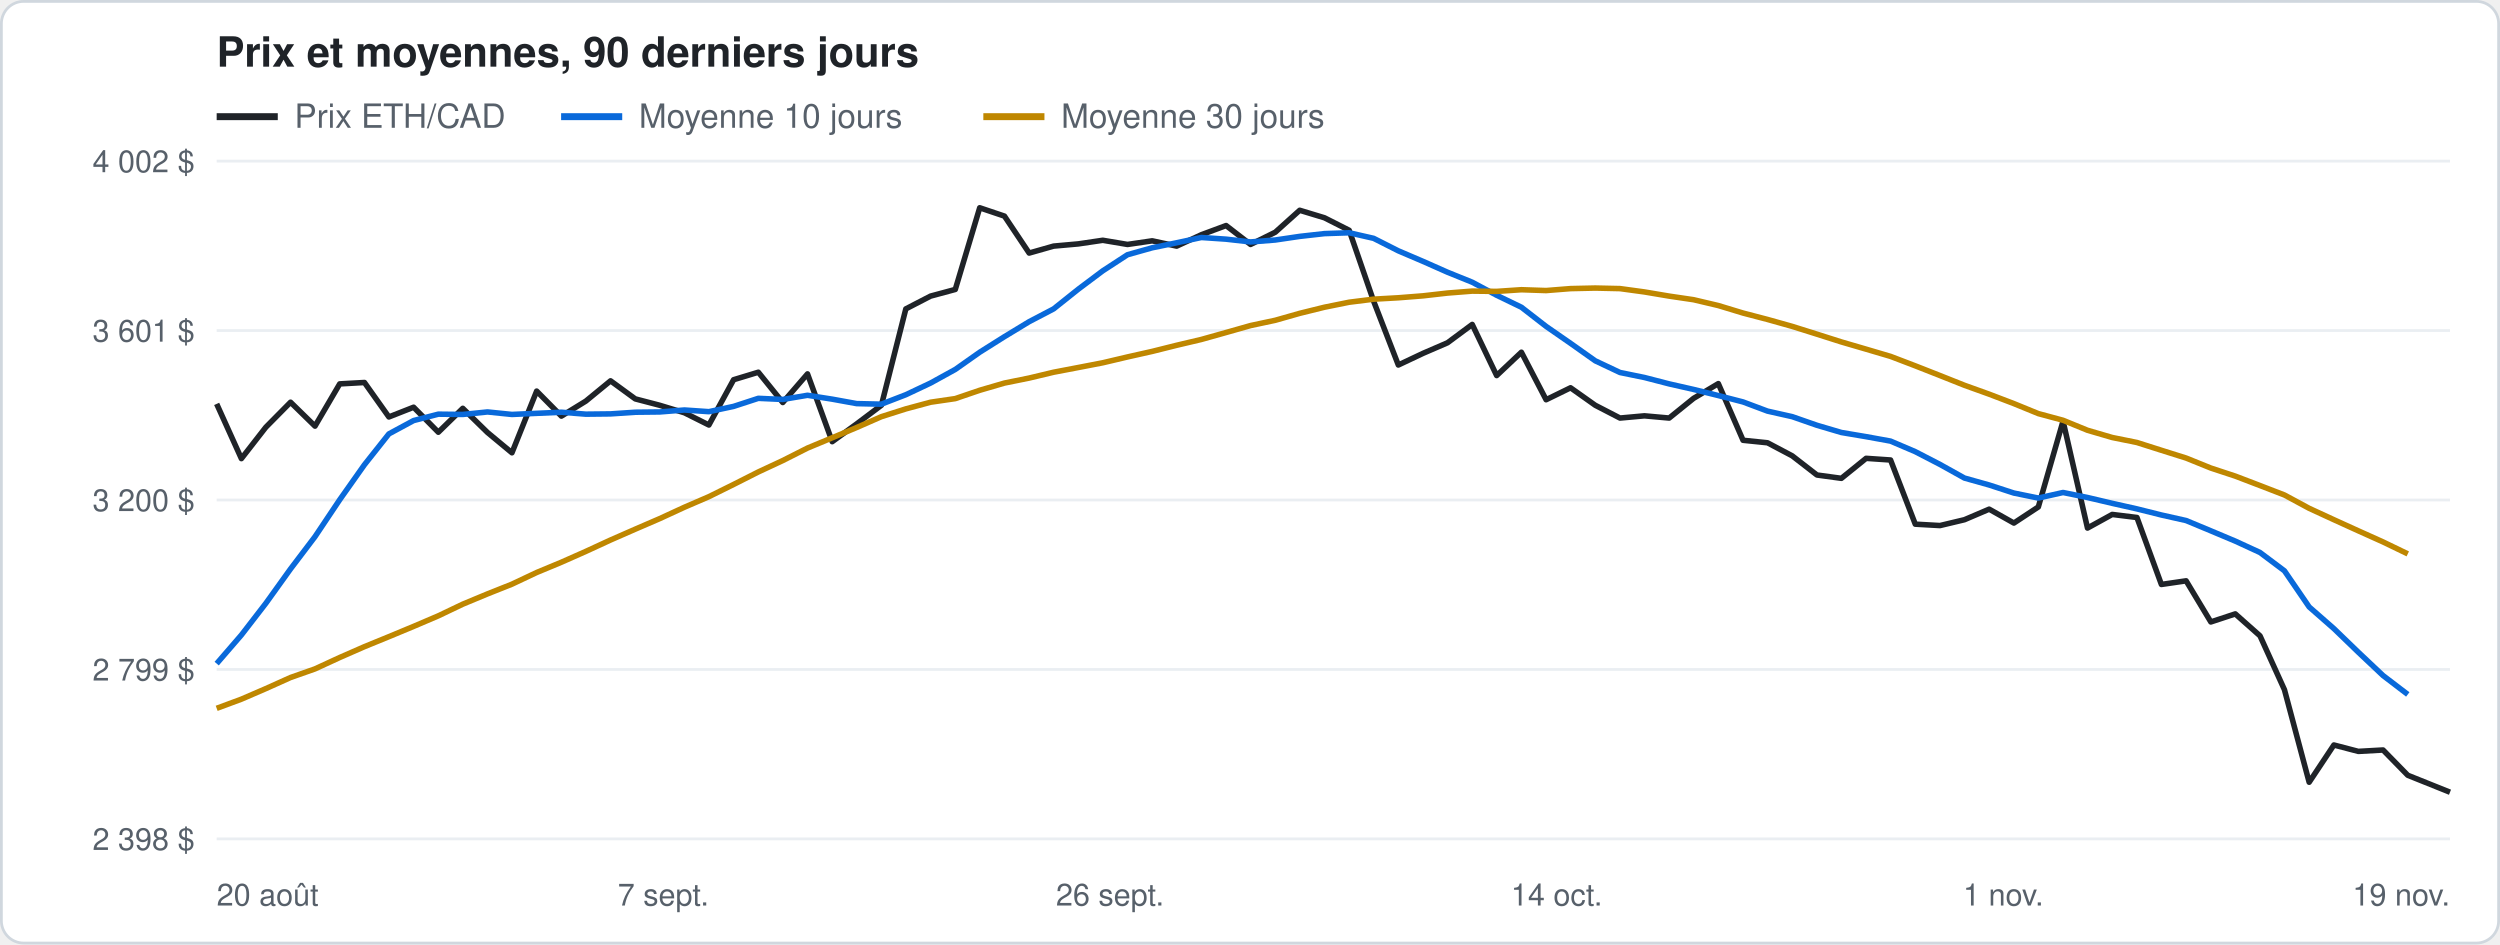
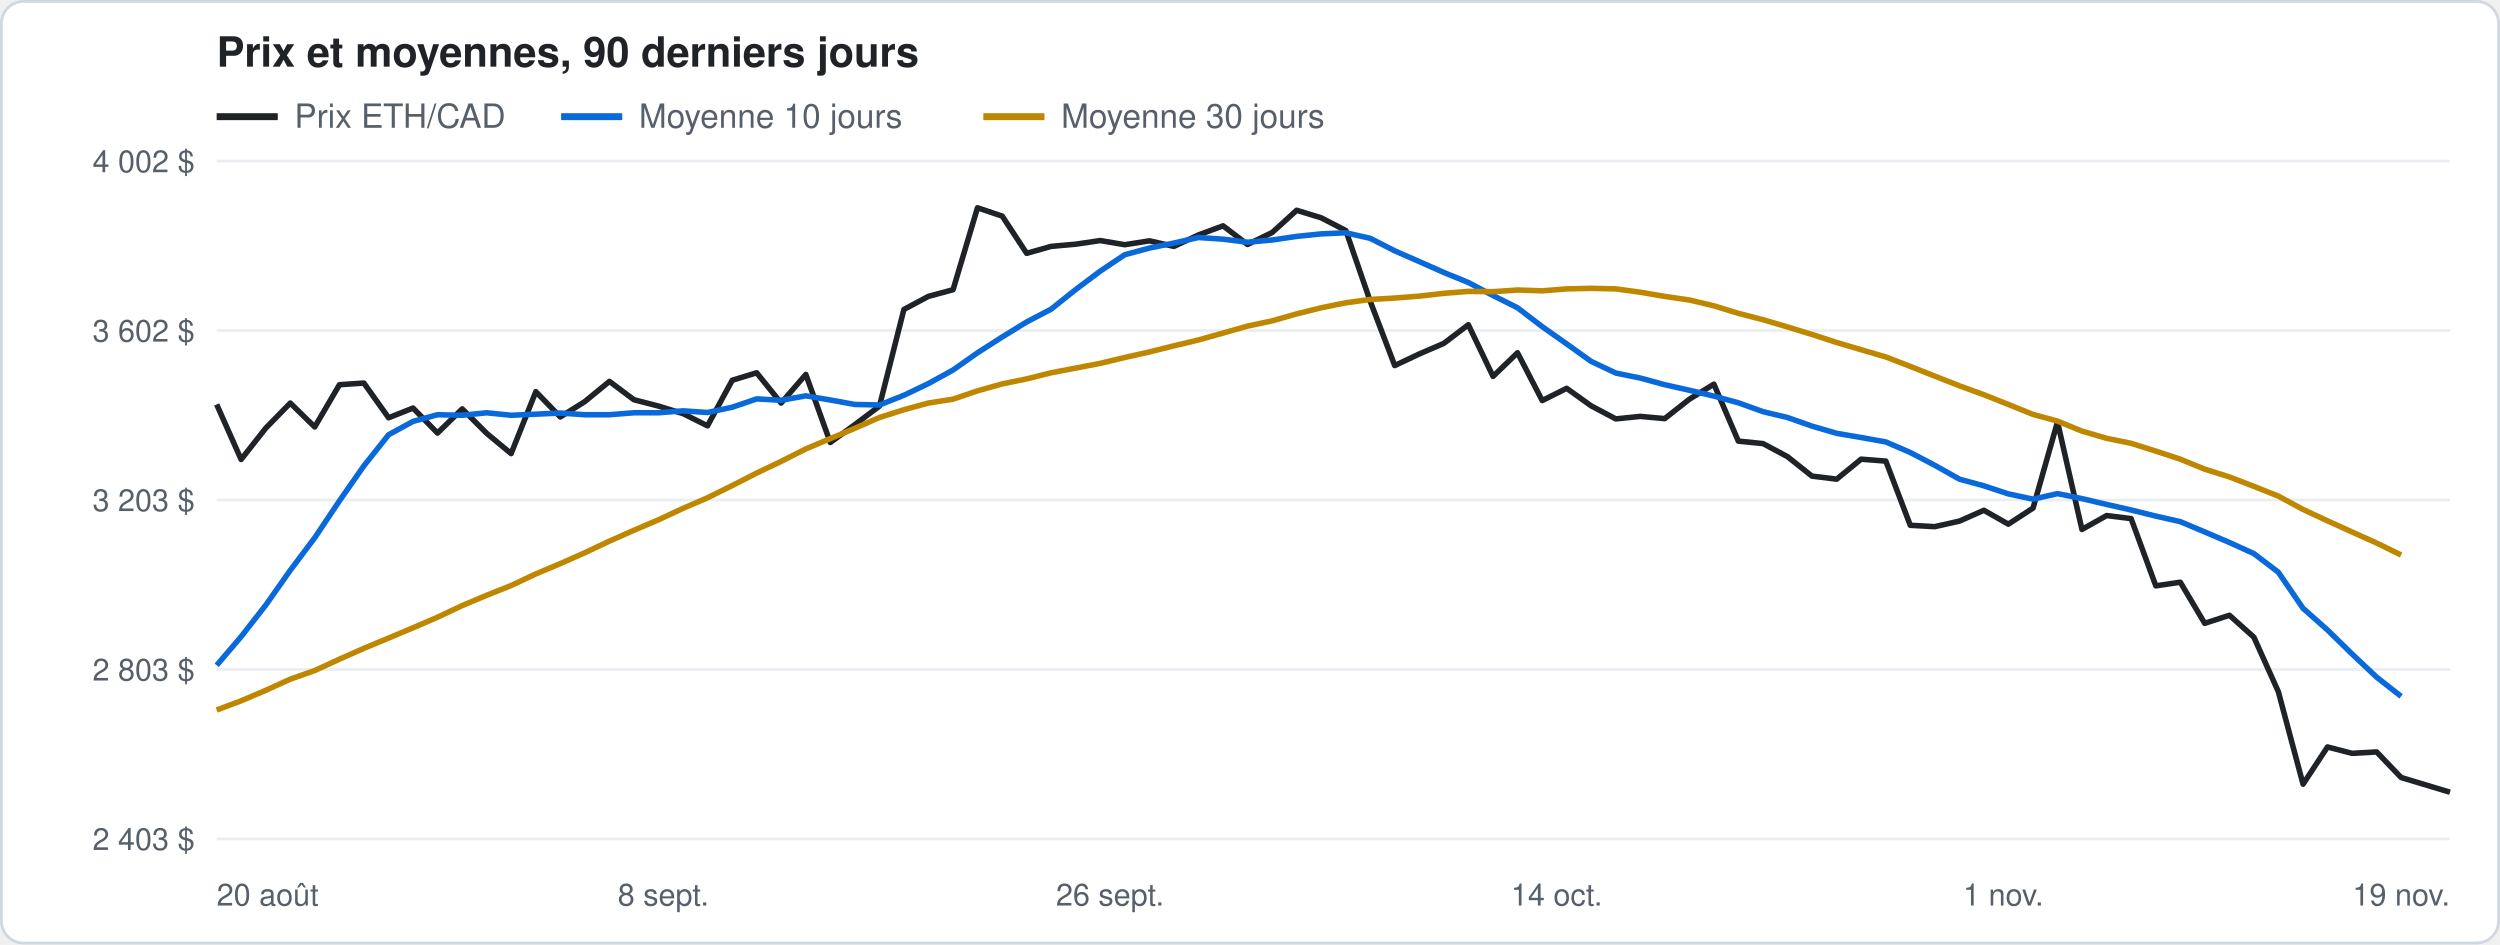
<svg xmlns="http://www.w3.org/2000/svg" width="900" height="340" viewBox="0 0 900 340" font-family="-apple-system, Segoe UI, Helvetica, Arial, sans-serif">
  <rect x="0.5" y="0.5" width="899" height="339" rx="8" fill="#ffffff" stroke="#d0d7de" />
  <text x="78" y="24" font-size="15" font-weight="600" fill="#1f2328">Prix et moyennes, 90 derniers jours</text>
  <line x1="78" y1="42" x2="100" y2="42" stroke="#1f2328" stroke-width="2.5" />
  <text x="106" y="46" font-size="12" fill="#57606a">Prix ETH/CAD</text>
  <line x1="202" y1="42" x2="224" y2="42" stroke="#0969da" stroke-width="2.5" />
  <text x="230" y="46" font-size="12" fill="#57606a">Moyenne 10 jours</text>
  <line x1="354" y1="42" x2="376" y2="42" stroke="#bf8700" stroke-width="2.5" />
  <text x="382" y="46" font-size="12" fill="#57606a">Moyenne 30 jours</text>
  <line x1="78" y1="302.0" x2="882" y2="302.0" stroke="#eaeef2" />
-   <text x="70" y="306.0" font-size="11" fill="#57606a" text-anchor="end">2 398 $</text>
+   <text x="70" y="306.0" font-size="11" fill="#57606a" text-anchor="end">2 403 $</text>
  <line x1="78" y1="241.0" x2="882" y2="241.0" stroke="#eaeef2" />
-   <text x="70" y="245.0" font-size="11" fill="#57606a" text-anchor="end">2 799 $</text>
+   <text x="70" y="245.0" font-size="11" fill="#57606a" text-anchor="end">2 803 $</text>
  <line x1="78" y1="180.0" x2="882" y2="180.0" stroke="#eaeef2" />
-   <text x="70" y="184.0" font-size="11" fill="#57606a" text-anchor="end">3 200 $</text>
+   <text x="70" y="184.0" font-size="11" fill="#57606a" text-anchor="end">3 203 $</text>
  <line x1="78" y1="119.0" x2="882" y2="119.0" stroke="#eaeef2" />
-   <text x="70" y="123.0" font-size="11" fill="#57606a" text-anchor="end">3 601 $</text>
+   <text x="70" y="123.0" font-size="11" fill="#57606a" text-anchor="end">3 602 $</text>
  <line x1="78" y1="58.0" x2="882" y2="58.0" stroke="#eaeef2" />
  <text x="70" y="62.0" font-size="11" fill="#57606a" text-anchor="end">4 002 $</text>
  <text x="78.0" y="326" font-size="11" fill="#57606a" text-anchor="start">20 août</text>
-   <text x="238.8" y="326" font-size="11" fill="#57606a" text-anchor="middle">7 sept.</text>
+   <text x="238.8" y="326" font-size="11" fill="#57606a" text-anchor="middle">8 sept.</text>
  <text x="399.6" y="326" font-size="11" fill="#57606a" text-anchor="middle">26 sept.</text>
  <text x="560.4" y="326" font-size="11" fill="#57606a" text-anchor="middle">14 oct.</text>
  <text x="721.2" y="326" font-size="11" fill="#57606a" text-anchor="middle">1 nov.</text>
  <text x="882.0" y="326" font-size="11" fill="#57606a" text-anchor="end">19 nov.</text>
-   <polyline points="78.0,145.4 86.9,165.1 95.7,153.8 104.6,144.8 113.4,153.4 122.3,138.2 131.2,137.7 140.0,150.1 148.9,146.6 157.8,155.6 166.6,147.0 175.5,155.7 184.3,163.0 193.2,140.8 202.1,149.8 210.9,144.4 219.8,137.1 228.7,143.6 237.5,145.9 246.4,148.6 255.2,153.0 264.1,136.7 273.0,134.0 281.8,144.9 290.7,134.6 299.6,159.0 308.4,152.6 317.3,145.9 326.1,111.2 335.0,106.6 343.9,104.2 352.7,74.8 361.6,77.8 370.5,91.1 379.3,88.6 388.2,87.8 397.0,86.5 405.9,88.0 414.8,86.7 423.6,88.6 432.5,84.5 441.4,81.2 450.2,88.0 459.1,83.6 467.9,75.7 476.8,78.4 485.7,82.9 494.5,108.4 503.4,131.4 512.3,127.2 521.1,123.4 530.0,116.8 538.8,135.2 547.7,126.8 556.6,143.9 565.4,139.6 574.3,145.9 583.2,150.5 592.0,149.7 600.9,150.5 609.7,143.4 618.6,138.1 627.5,158.5 636.3,159.4 645.2,164.1 654.1,171.0 662.9,172.2 671.8,165.0 680.6,165.6 689.5,188.7 698.4,189.2 707.2,187.1 716.1,183.3 725.0,188.3 733.8,182.5 742.7,151.6 751.5,190.1 760.4,185.2 769.3,186.3 778.1,210.4 787.0,209.1 795.9,223.9 804.7,221.0 813.6,228.9 822.4,248.3 831.3,281.6 840.2,268.2 849.0,270.5 857.9,270.0 866.8,279.1 882.0,285.2" fill="none" stroke="#1f2328" stroke-width="2" stroke-linejoin="round" />
-   <polyline points="78.0,238.9 86.9,228.6 95.7,217.2 104.6,204.8 113.4,193.2 122.3,179.9 131.2,167.3 140.0,156.2 148.9,151.4 157.8,149.1 166.6,149.2 175.5,148.3 184.3,149.2 193.2,148.8 202.1,148.4 210.9,149.1 219.8,149.0 228.7,148.4 237.5,148.3 246.4,147.6 255.2,148.2 264.1,146.3 273.0,143.4 281.8,143.8 290.7,142.3 299.6,143.7 308.4,145.3 317.3,145.5 326.1,142.1 335.0,137.9 343.9,133.0 352.7,126.8 361.6,121.2 370.5,115.8 379.3,111.2 388.2,104.1 397.0,97.5 405.9,91.7 414.8,89.2 423.6,87.4 432.5,85.5 441.4,86.1 450.2,87.1 459.1,86.4 467.9,85.1 476.8,84.1 485.7,83.8 494.5,85.8 503.4,90.3 512.3,94.1 521.1,98.0 530.0,101.6 538.8,106.3 547.7,110.6 556.6,117.5 565.4,123.6 574.3,129.9 583.2,134.1 592.0,135.9 600.9,138.2 609.7,140.2 618.6,142.4 627.5,144.7 636.3,148.0 645.2,150.0 654.1,153.1 662.9,155.7 671.8,157.2 680.6,158.8 689.5,162.6 698.4,167.2 707.2,172.1 716.1,174.6 725.0,177.5 733.8,179.3 742.7,177.3 751.5,179.1 760.4,181.2 769.3,183.2 778.1,185.4 787.0,187.4 795.9,191.1 804.7,194.8 813.6,198.9 822.4,205.5 831.3,218.5 840.2,226.3 849.0,234.8 857.9,243.2 866.8,250.0" fill="none" stroke="#0969da" stroke-width="2" stroke-linejoin="round" />
-   <polyline points="78.0,255.0 86.9,251.7 95.7,247.9 104.6,243.9 113.4,240.8 122.3,236.7 131.2,232.8 140.0,229.2 148.9,225.5 157.8,221.7 166.6,217.5 175.5,213.8 184.3,210.3 193.2,206.1 202.1,202.4 210.9,198.5 219.8,194.4 228.7,190.5 237.5,186.7 246.4,182.6 255.2,178.8 264.1,174.4 273.0,169.9 281.8,165.8 290.7,161.3 299.6,157.6 308.4,153.9 317.3,150.0 326.1,147.2 335.0,144.8 343.9,143.5 352.7,140.5 361.6,137.9 370.5,136.1 379.3,134.0 388.2,132.3 397.0,130.6 405.9,128.5 414.8,126.5 423.6,124.3 432.5,122.2 441.4,119.7 450.2,117.2 459.1,115.3 467.9,112.8 476.8,110.6 485.7,108.8 494.5,107.7 503.4,107.2 512.3,106.5 521.1,105.5 530.0,104.8 538.8,104.9 547.7,104.3 556.6,104.6 565.4,103.9 574.3,103.7 583.2,103.9 592.0,105.1 600.9,106.6 609.7,107.9 618.6,110.0 627.5,112.7 636.3,115.0 645.2,117.5 654.1,120.3 662.9,123.1 671.8,125.7 680.6,128.3 689.5,131.7 698.4,135.2 707.2,138.7 716.1,141.9 725.0,145.3 733.8,148.9 742.7,151.3 751.5,154.9 760.4,157.5 769.3,159.3 778.1,162.1 787.0,164.9 795.9,168.5 804.7,171.4 813.6,174.8 822.4,178.2 831.3,183.0 840.2,187.1 849.0,191.1 857.9,195.1 866.8,199.4" fill="none" stroke="#bf8700" stroke-width="2" stroke-linejoin="round" />
+   <polyline points="78.0,145.6 86.8,165.4 95.7,154.1 104.5,145.1 113.3,153.7 122.2,138.5 131.0,137.9 139.9,150.4 148.7,146.9 157.5,155.9 166.4,147.2 175.2,156.0 184.0,163.3 192.9,141.0 201.7,150.1 210.5,144.6 219.4,137.3 228.2,143.9 237.1,146.2 245.9,148.9 254.7,153.3 263.6,136.9 272.4,134.2 281.2,145.1 290.1,134.8 298.9,159.3 307.7,152.9 316.6,146.2 325.4,111.4 334.2,106.7 343.1,104.3 351.9,74.8 360.8,77.8 369.6,91.2 378.4,88.7 387.3,87.9 396.1,86.6 404.9,88.1 413.8,86.7 422.6,88.7 431.4,84.6 440.3,81.3 449.1,88.0 458.0,83.7 466.8,75.7 475.6,78.4 484.5,83.0 493.3,108.5 502.1,131.6 511.0,127.4 519.8,123.6 528.6,116.9 537.5,135.5 546.3,127.0 555.2,144.2 564.0,139.8 572.8,146.1 581.7,150.8 590.5,149.9 599.3,150.7 608.2,143.7 617.0,138.3 625.8,158.8 634.7,159.7 643.5,164.4 652.3,171.4 661.2,172.5 670.0,165.3 678.9,166.0 687.7,189.1 696.5,189.6 705.4,187.6 714.2,183.7 723.0,188.7 731.9,182.9 740.7,151.9 749.5,190.6 758.4,185.6 767.2,186.7 776.1,210.9 784.9,209.6 793.7,224.4 802.6,221.5 811.4,229.4 820.2,249.0 829.1,282.3 837.9,268.9 846.7,271.2 855.6,270.7 864.4,279.9 882.0,285.2" fill="none" stroke="#1f2328" stroke-width="2" stroke-linejoin="round" />
+   <polyline points="78.0,239.5 86.8,229.2 95.7,217.8 104.5,205.3 113.3,193.6 122.2,180.3 131.0,167.7 139.9,156.5 148.7,151.7 157.5,149.3 166.4,149.5 175.2,148.6 184.0,149.5 192.9,149.1 201.7,148.7 210.5,149.3 219.4,149.3 228.2,148.6 237.1,148.6 245.9,147.9 254.7,148.5 263.6,146.6 272.4,143.6 281.2,144.1 290.1,142.5 298.9,144.0 307.7,145.6 316.6,145.8 325.4,142.3 334.2,138.1 343.1,133.2 351.9,127.0 360.8,121.3 369.6,115.9 378.4,111.3 387.3,104.2 396.1,97.6 404.9,91.7 413.8,89.3 422.6,87.5 431.4,85.5 440.3,86.1 449.1,87.2 458.0,86.4 466.8,85.1 475.6,84.2 484.5,83.8 493.3,85.8 502.1,90.3 511.0,94.2 519.8,98.1 528.6,101.7 537.5,106.4 546.3,110.8 555.2,117.6 564.0,123.8 572.8,130.1 581.7,134.3 590.5,136.1 599.3,138.5 608.2,140.5 617.0,142.6 625.8,145.0 634.7,148.2 643.5,150.3 652.3,153.4 661.2,156.0 670.0,157.5 678.9,159.1 687.7,162.9 696.5,167.5 705.4,172.5 714.2,174.9 723.0,177.8 731.9,179.7 740.7,177.7 749.5,179.5 758.4,181.6 767.2,183.6 776.1,185.8 784.9,187.8 793.7,191.5 802.6,195.3 811.4,199.3 820.2,206.0 829.1,219.0 837.9,226.8 846.7,235.4 855.6,243.8 864.4,250.7" fill="none" stroke="#0969da" stroke-width="2" stroke-linejoin="round" />
+   <polyline points="78.0,255.6 86.8,252.3 95.7,248.5 104.5,244.5 113.3,241.4 122.2,237.3 131.0,233.4 139.9,229.7 148.7,226.0 157.5,222.2 166.4,218.0 175.2,214.3 184.0,210.8 192.9,206.6 201.7,202.9 210.5,199.0 219.4,194.8 228.2,190.9 237.1,187.1 245.9,183.0 254.7,179.2 263.6,174.8 272.4,170.3 281.2,166.1 290.1,161.6 298.9,157.9 307.7,154.2 316.6,150.3 325.4,147.5 334.2,145.1 343.1,143.7 351.9,140.7 360.8,138.2 369.6,136.4 378.4,134.2 387.3,132.5 396.1,130.8 404.9,128.7 413.8,126.7 422.6,124.5 431.4,122.4 440.3,119.9 449.1,117.4 458.0,115.5 466.8,113.0 475.6,110.8 484.5,109.0 493.3,107.8 502.1,107.3 511.0,106.6 519.8,105.6 528.6,104.9 537.5,105.0 546.3,104.4 555.2,104.7 564.0,104.0 572.8,103.8 581.7,104.0 590.5,105.2 599.3,106.7 608.2,108.0 617.0,110.1 625.8,112.8 634.7,115.1 643.5,117.7 652.3,120.4 661.2,123.3 670.0,125.9 678.9,128.5 687.7,131.9 696.5,135.4 705.4,138.9 714.2,142.1 723.0,145.6 731.9,149.2 740.7,151.6 749.5,155.2 758.4,157.8 767.2,159.6 776.1,162.4 784.9,165.3 793.7,168.9 802.6,171.7 811.4,175.1 820.2,178.6 829.1,183.4 837.9,187.5 846.7,191.5 855.6,195.5 864.4,199.8" fill="none" stroke="#bf8700" stroke-width="2" stroke-linejoin="round" />
</svg>
